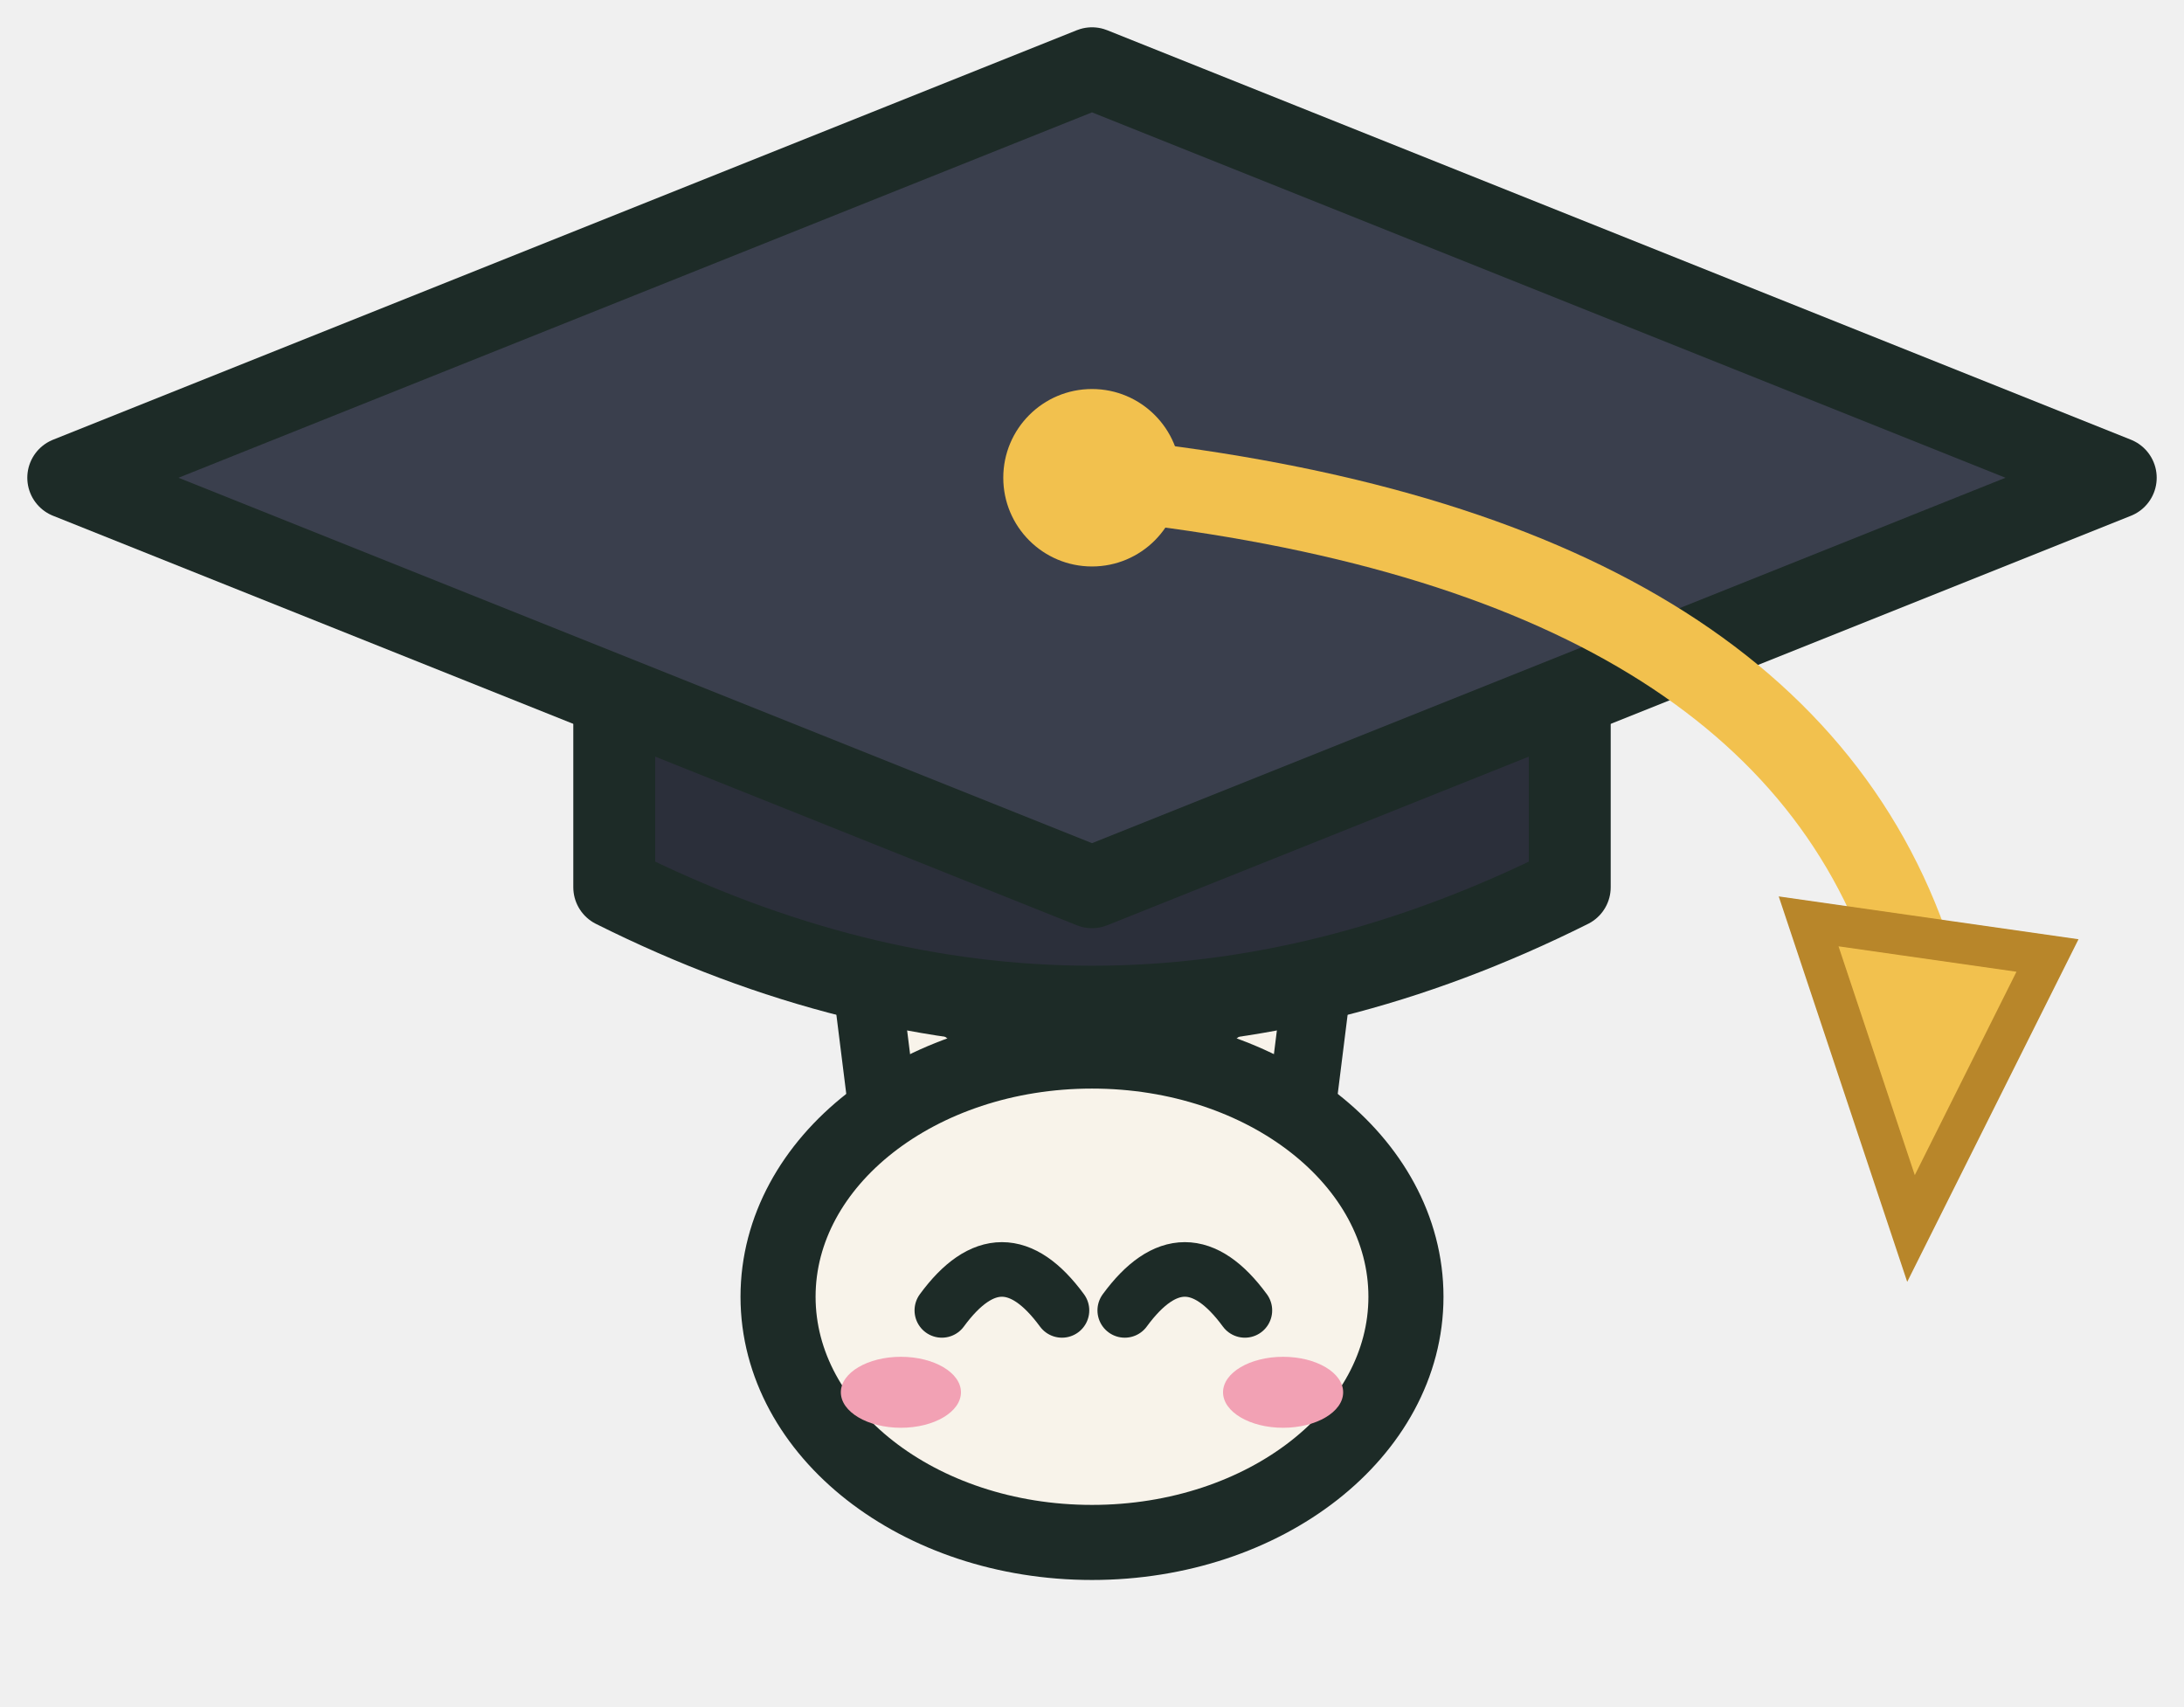
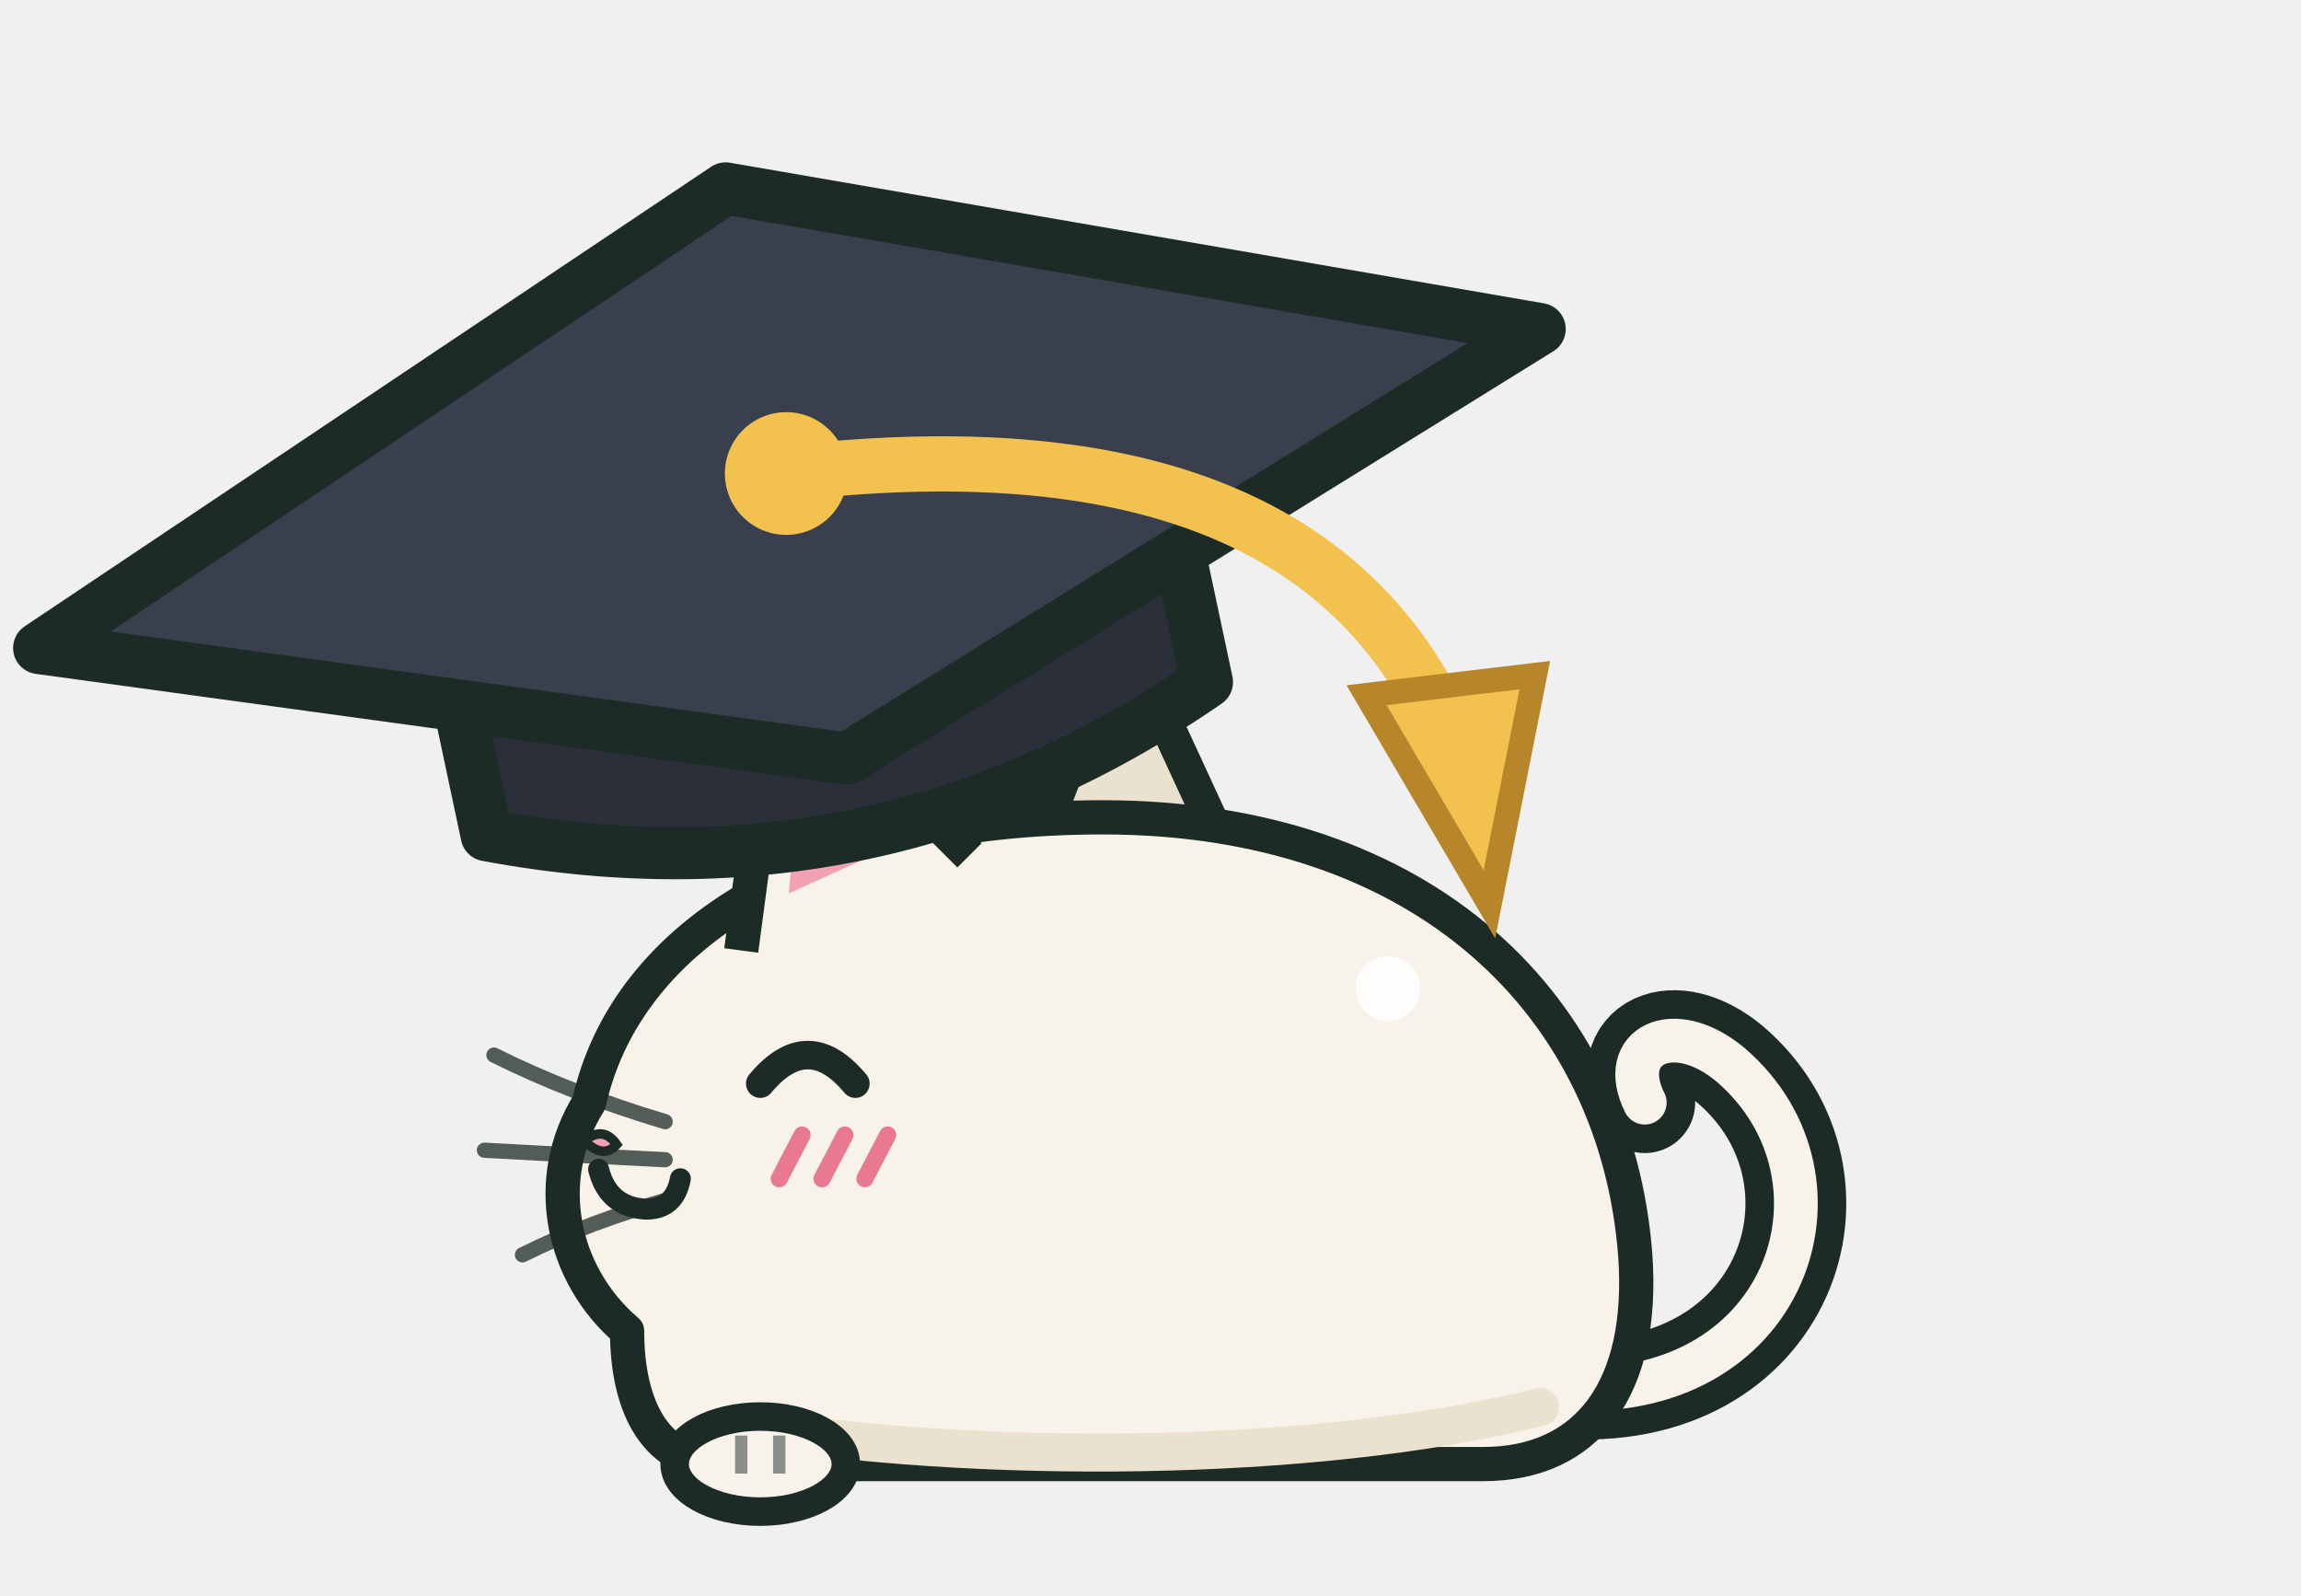
- <svg xmlns="http://www.w3.org/2000/svg" viewBox="0 0 64 50">
-   <g stroke-linejoin="round" stroke-linecap="round">
-     <path d="M26.0 33.6 L25.2 27.2 L30.4 31.2 Z" fill="#f8f3ea" stroke="#1d2b27" stroke-width="2" />
-     <path d="M38.0 33.6 L38.8 27.2 L33.6 31.2 Z" fill="#f8f3ea" stroke="#1d2b27" stroke-width="2" />
-     <ellipse cx="32" cy="38" rx="9.2" ry="7.2" fill="#f8f3ea" stroke="#1d2b27" stroke-width="2.2" />
-     <path d="M27.6 38.4 q1.76 -2.4 3.52 0 M32.96 38.4 q1.76 -2.4 3.52 0" fill="none" stroke="#1d2b27" stroke-width="1.6" />
-     <ellipse cx="26.4" cy="40.8" rx="1.76" ry="1.04" fill="#f2a1b4" />
-     <ellipse cx="37.6" cy="40.8" rx="1.76" ry="1.04" fill="#f2a1b4" />
+ <svg xmlns="http://www.w3.org/2000/svg" viewBox="-6 14 150 104">
+   <g transform="translate(20 40) scale(.62)">
+     <g transform="translate(0 0) scale(1.0)">
+       <path d="M122 104 C146 106 154 82 140 70 C134 65 128 68 131 74" fill="none" stroke="#1d2b27" stroke-width="10.6" stroke-linecap="round" />
+       <path d="M122 104 C146 106 154 82 140 70 C134 65 128 68 131 74" fill="none" stroke="#f8f3ea" stroke-width="4.6" stroke-linecap="round" />
+       <path d="M66 50 L76 24 L88 50 Z" fill="#ebe1cf" stroke="#1d2b27" stroke-width="3.6" stroke-linejoin="round" />
+       <path d="M24 98 C17 92 15 82 20 74 C24 56 44 44 74 44 C108 44 128 64 130 90 C131 104 125 112 114 112 L34 112 C27 112 24 106 24 98 Z" fill="#f8f3ea" stroke="#1d2b27" stroke-width="3.6" stroke-linejoin="round" />
+       <path d="M36 58 L40 28 L60 48" fill="#f8f3ea" stroke="#1d2b27" stroke-width="3.6" stroke-linejoin="round" />
+       <path d="M41 52 L42.5 36 L52 47 Z" fill="#f2a1b4" />
+       <path d="M36 108 C60 112 96 112 120 106" fill="none" stroke="#ebe1cf" stroke-width="4" stroke-linecap="round" />
+       <path d="M38 72 Q43 66 48 72" fill="none" stroke="#1d2b27" stroke-width="3" stroke-linecap="round" />
+       <path d="M40 82 l2.4 -4.6 M44.5 82 l2.4 -4.6 M49 82 l2.4 -4.6" stroke="#e8798f" stroke-width="1.8" stroke-linecap="round" />
+       <path d="M19.5 78 q2 -1.6 3.4 0.4 q-1.4 1.6 -3.4 -0.4 Z" fill="#f2a1b4" stroke="#1d2b27" stroke-width="1" />
+       <path d="M21 81 q1 4 5 4.2 q3 0 3.6 -3.2" fill="none" stroke="#1d2b27" stroke-width="2.2" stroke-linecap="round" />
+       <g stroke="#1d2b27" stroke-width="1.6" stroke-linecap="round" opacity=".75" fill="none">
+         <path d="M28 76 q-10 -3 -18 -7" />
+         <path d="M28 80 q-10 -.5 -19 -1" />
+         <path d="M29 84 q-9 2.5 -16 6" />
+       </g>
+       <ellipse cx="38" cy="112" rx="9" ry="5" fill="#f8f3ea" stroke="#1d2b27" stroke-width="3" />
+       <path d="M36 109 v4 M40 109 v4" stroke="#1d2b27" stroke-width="1.3" opacity=".5" />
+       <circle cx="104" cy="62" r="3.4" fill="#fff" opacity=".85" />
+     </g>
  </g>
-   <g stroke="#1d2b27" stroke-width="2.4" stroke-linejoin="round">
-     <path d="M18 26 Q32 33 46 26 L46 18 Q32 24 18 18 Z" fill="#2b2f3a" />
-     <path d="M32 2 L62 14 L32 26 L2 14 Z" fill="#3a3f4d" />
+   <g transform="translate(-14 18) rotate(-12 60 40)">
+     <g stroke="#1d2b27" stroke-width="3.4" stroke-linejoin="round">
+       <path d="M38 46 Q62 56 86 46 L86 34 Q62 42 38 34 Z" fill="#2b2f3a" />
+       <path d="M62 8 L112 28 L62 46 L12 28 Z" fill="#3a3f4d" />
+     </g>
+     <path d="M62 27 Q94 30 100 50" fill="none" stroke="#f2c14e" stroke-width="3.6" />
+     <path d="M96 49 l5 15 l6 -14 Z" fill="#f2c14e" stroke="#b8862a" stroke-width="1.6" />
+     <circle cx="62" cy="27" r="4" fill="#f2c14e" />
  </g>
-   <path d="M32 14 Q52 16 56 28" fill="none" stroke="#f2c14e" stroke-width="2.4" />
-   <path d="M53 27 l3 9 l4 -8 Z" fill="#f2c14e" stroke="#b8862a" stroke-width="1.2" />
-   <circle cx="32" cy="14" r="2.6" fill="#f2c14e" />
</svg>
